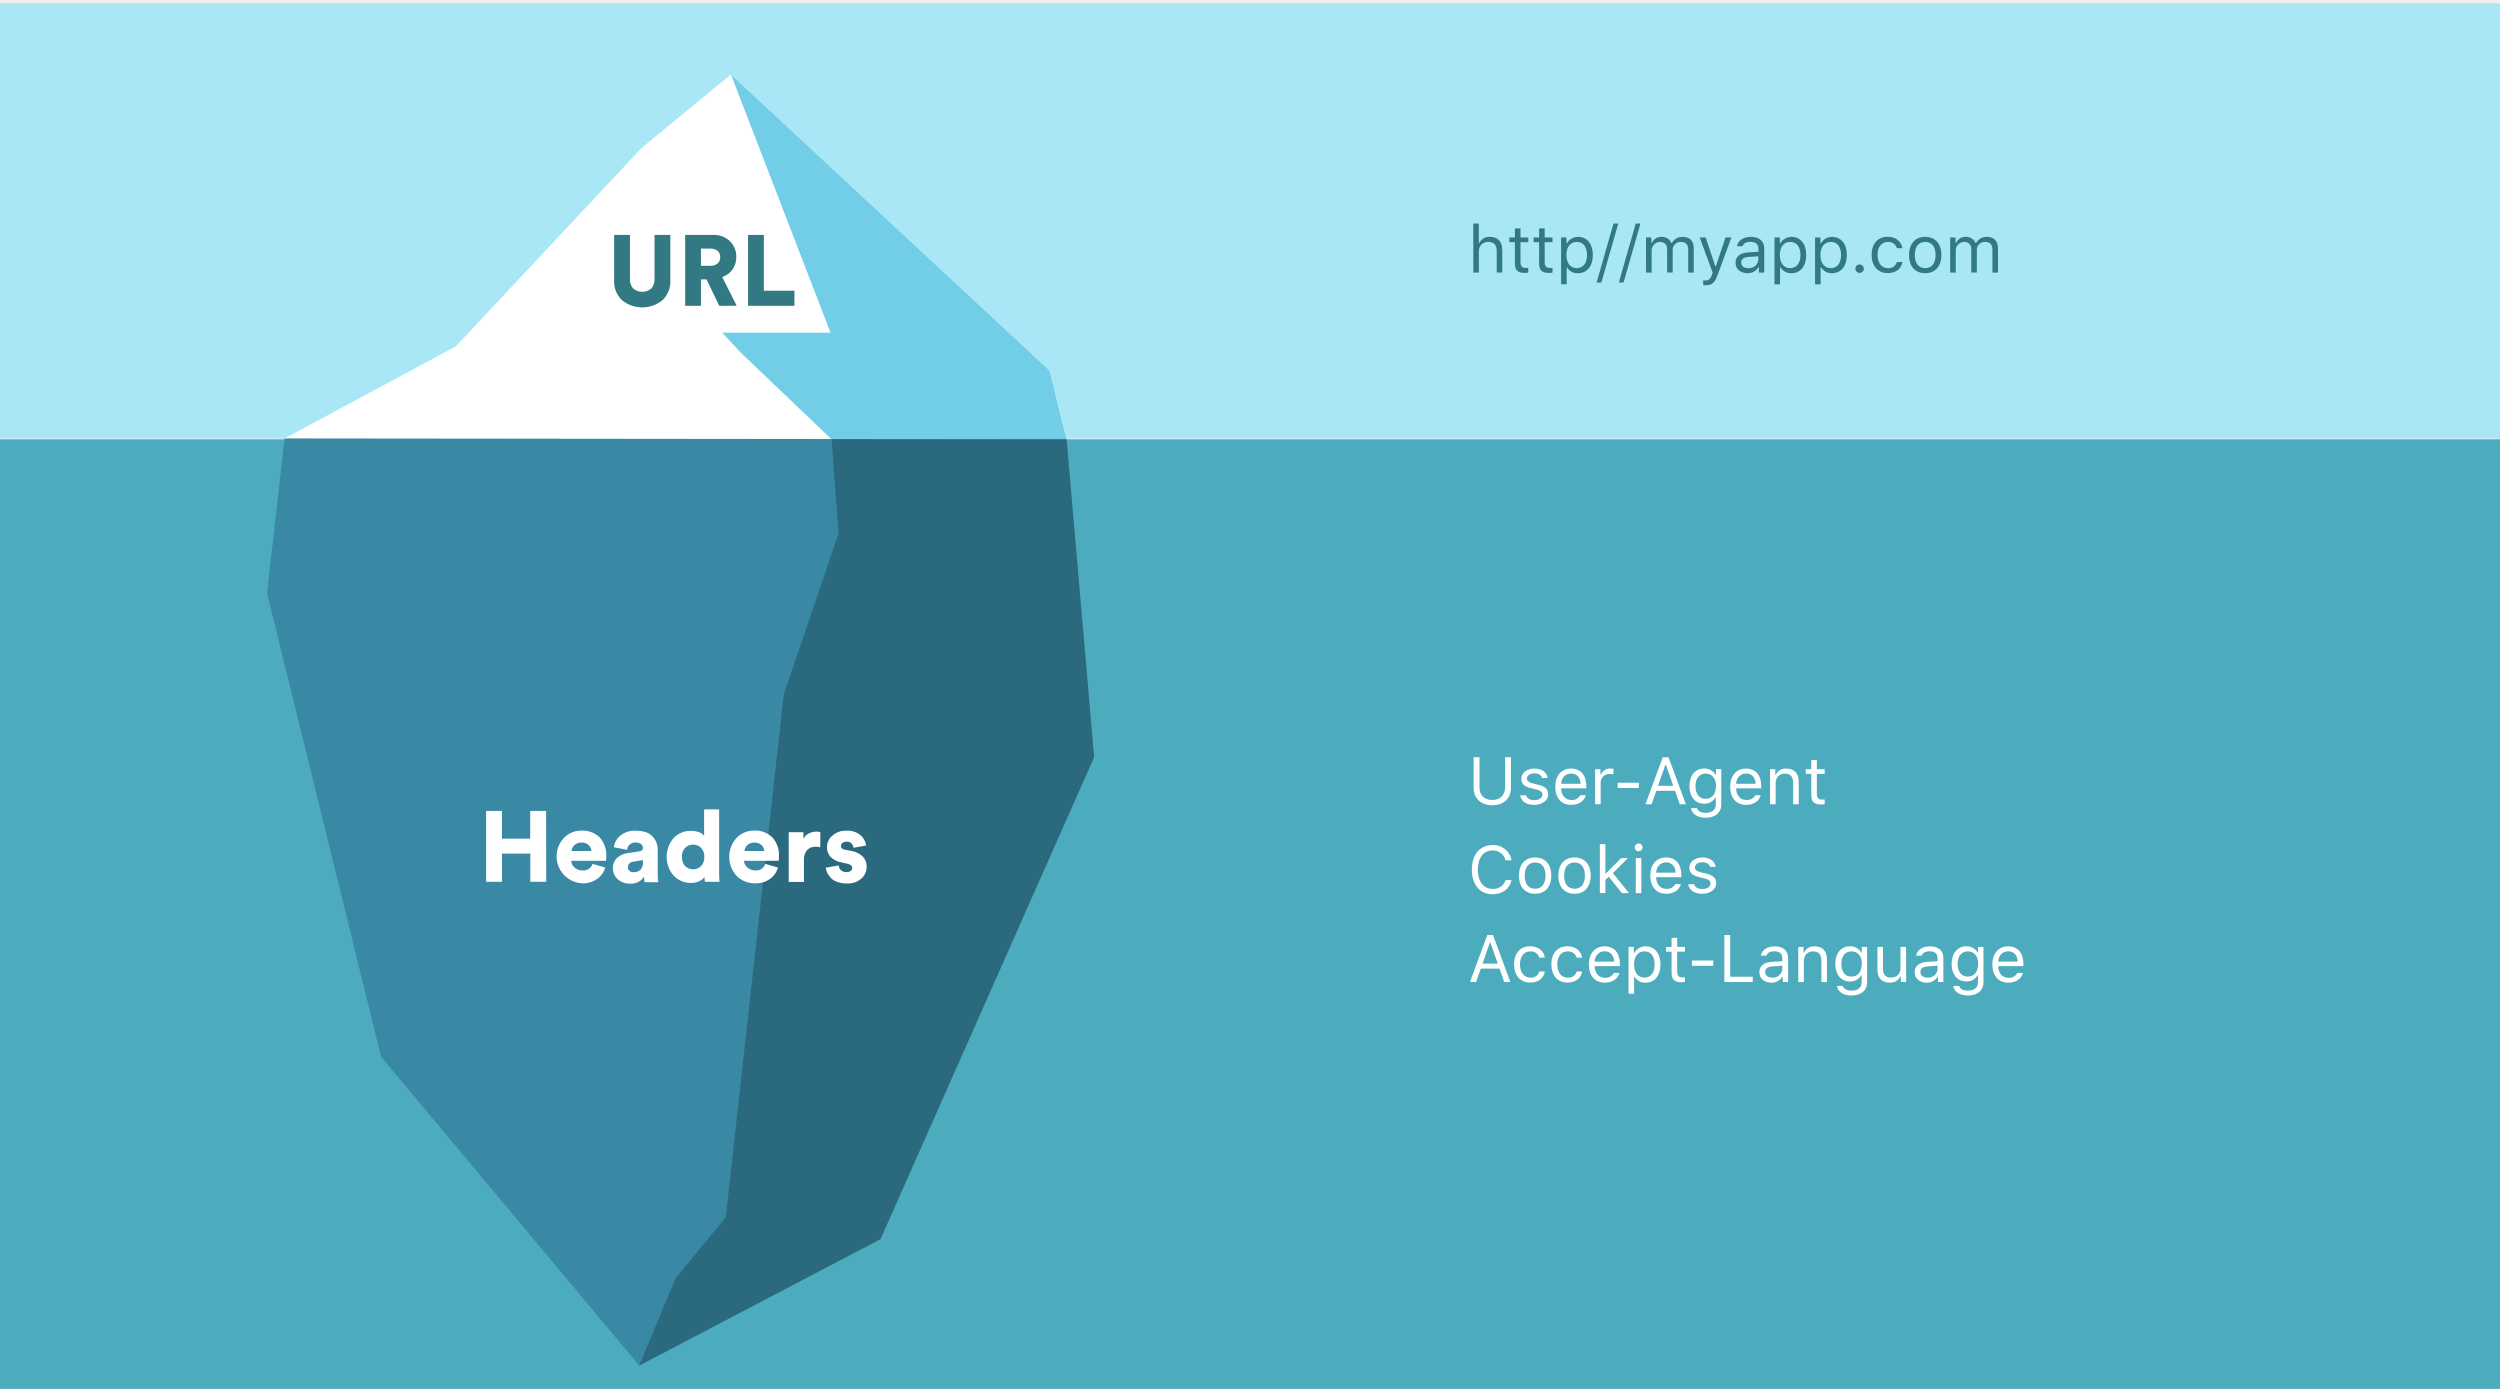
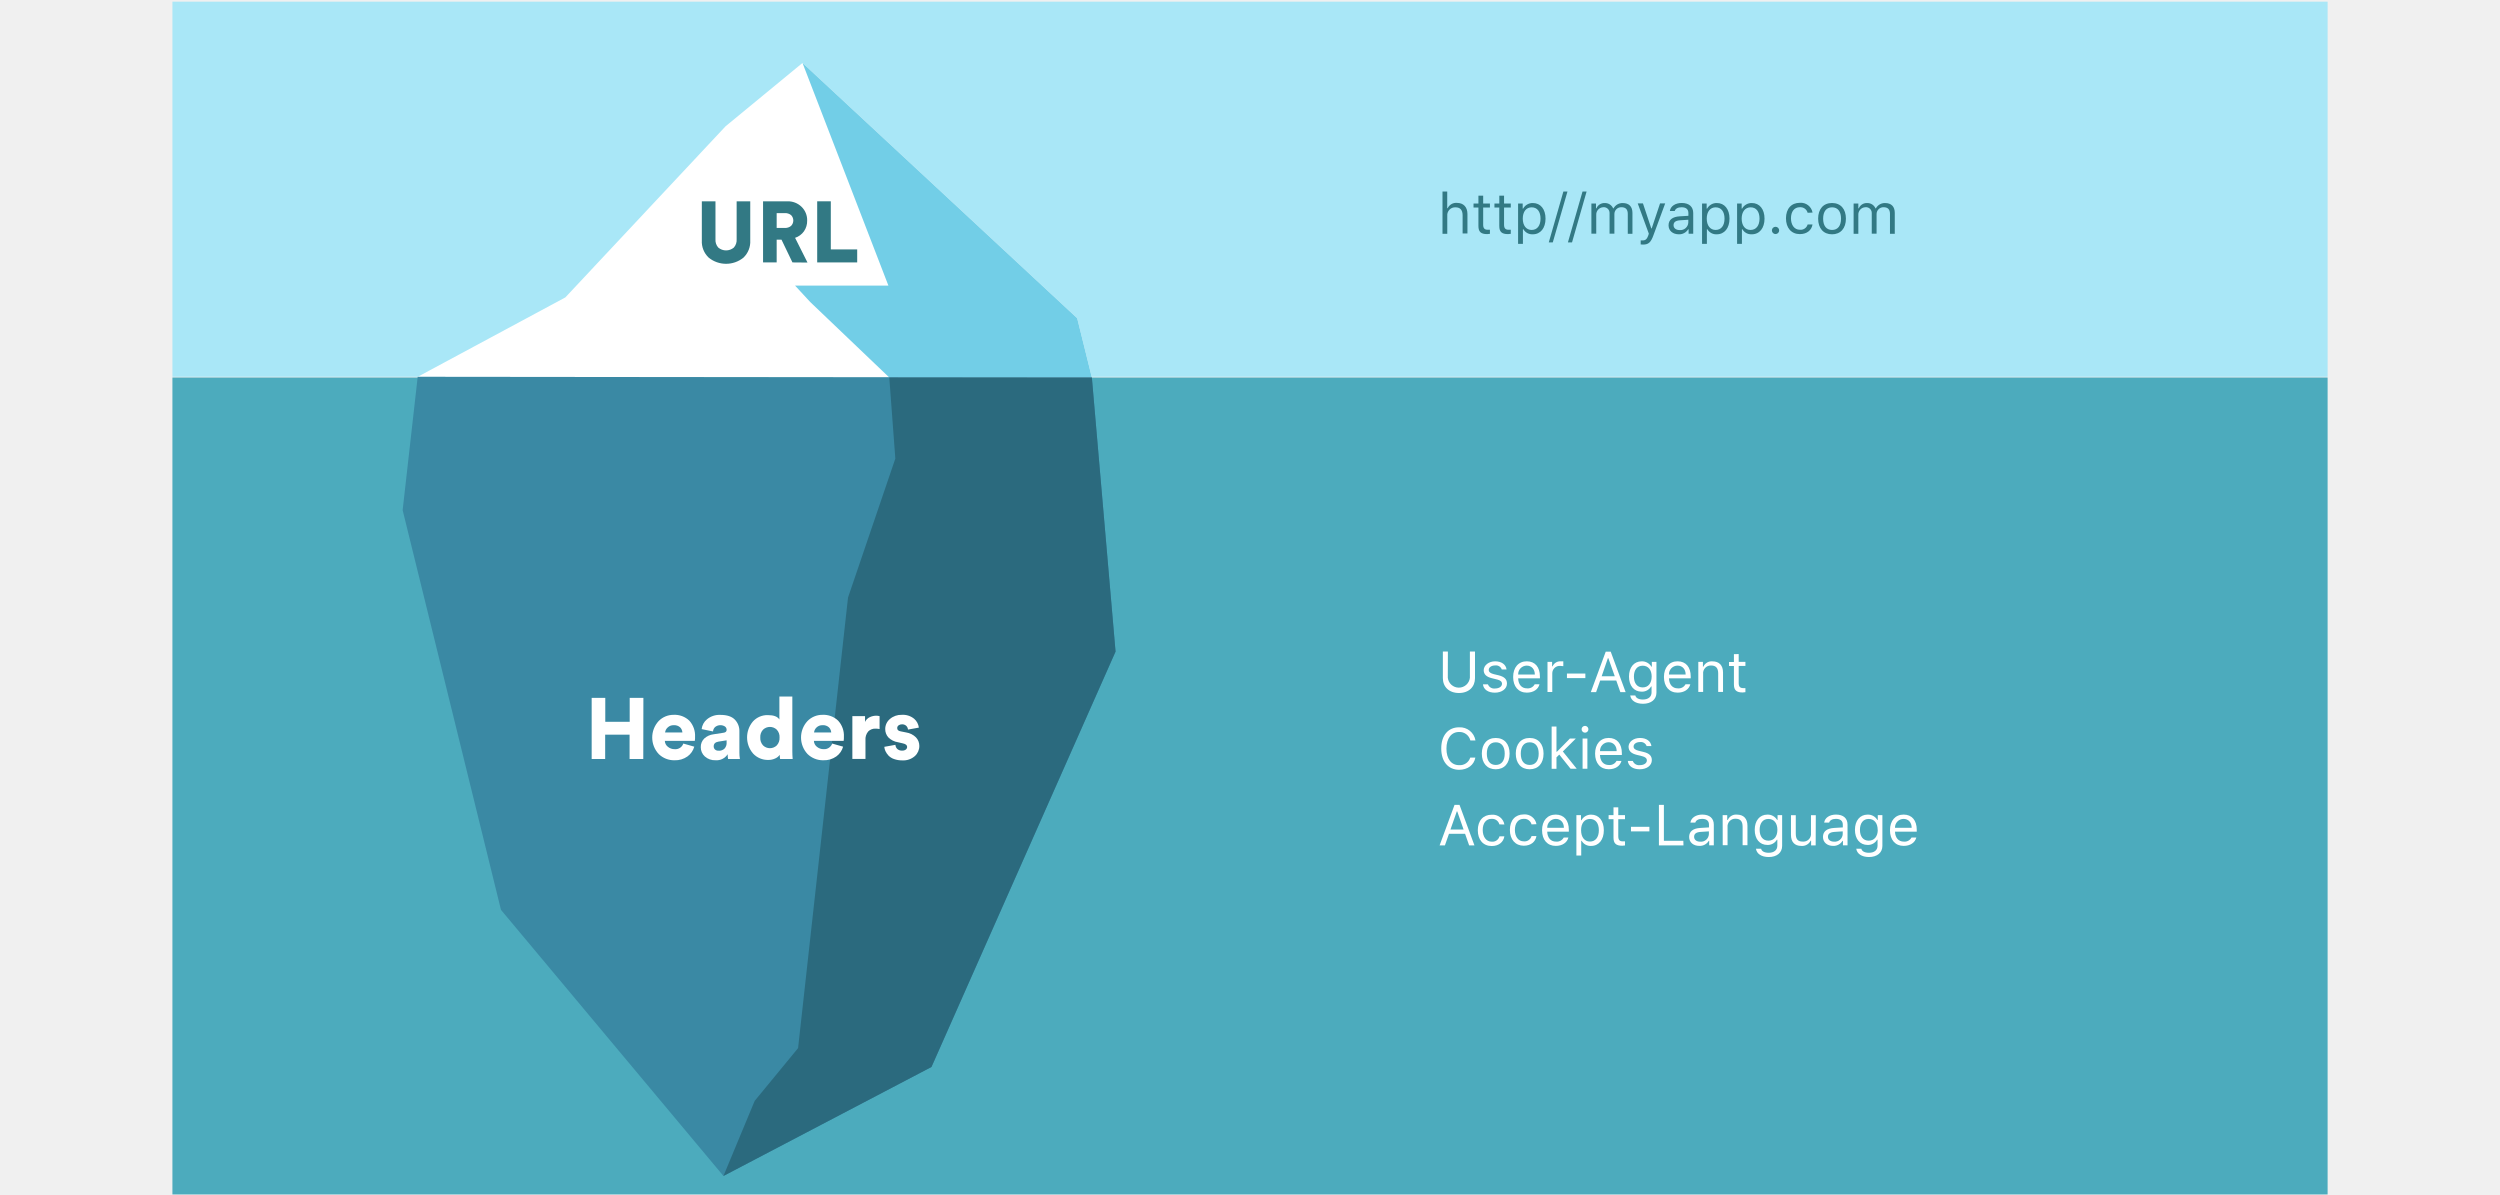
- <svg xmlns="http://www.w3.org/2000/svg" viewBox="0 0 900 500">
+ <svg xmlns="http://www.w3.org/2000/svg" viewBox="0 0 900 430">
  <defs>
    <style>.a{isolation:isolate;}.b{fill:#4cabbd;}.c{fill:#a9e7f7;}.d{fill:#fff;}.e{fill:#72cee7;}.f{fill:#3a89a4;}.g{fill:#2b6a7e;}.h{fill:#327984;}.i{mix-blend-mode:multiply;}</style>
  </defs>
  <g class="a">
-     <rect class="b" y="158.15" width="900" height="341.85" />
-     <rect class="c" y="1.2" width="900" height="156.65" />
-     <polygon class="d" points="383.96 158.15 377.83 133.39 263.13 26.79 231.02 53.23 164.08 124.71 102.43 157.85 383.96 158.15" />
-     <polygon class="e" points="263.13 26.79 377.83 133.39 383.96 158.15 299.36 158.15 266.35 126.64 260 119.76 298.99 119.76 263.13 26.79" />
-     <polygon class="f" points="102.43 157.85 383.96 158.15 393.86 272.6 316.98 446.07 230.12 491.59 137.2 380.46 96.14 213.54 102.43 157.85" />
-     <polygon class="g" points="383.96 158.15 393.86 272.6 316.98 446.07 230.12 491.59 243.16 460.23 261.28 438.2 282.14 250.03 301.89 192 299.36 158.15 383.96 158.15" />
-     <path class="h" d="M530.38,80.48h2v7h.19a3.92,3.92,0,0,1,3.89-2.22c2.67,0,4.36,1.71,4.36,4.68v8.18h-2V90.44c0-2.24-1-3.35-2.92-3.35a3.26,3.26,0,0,0-3.5,3.56v7.48h-2Z" />
-     <path class="h" d="M547.38,82.22v3.27h2.81v1.69h-2.81v7.15c0,1.49.56,2.12,1.87,2.12a7.6,7.6,0,0,0,.94,0v1.7a6.86,6.86,0,0,1-1.19.12c-2.6,0-3.64-1-3.64-3.37V87.18h-2V85.49h2V82.22Z" />
-     <path class="h" d="M556.09,82.22v3.27h2.82v1.69h-2.82v7.15c0,1.49.57,2.12,1.88,2.12a7.6,7.6,0,0,0,.94,0v1.7a6.86,6.86,0,0,1-1.19.12c-2.6,0-3.64-1-3.64-3.37V87.18h-2V85.49h2V82.22Z" />
-     <path class="h" d="M573.42,91.81c0,4-2.1,6.54-5.31,6.54a4.24,4.24,0,0,1-4-2.12H564v6.12h-2V85.49h1.93V87.6h.18a4.56,4.56,0,0,1,4.05-2.33C571.33,85.27,573.42,87.84,573.42,91.81Zm-2.09,0c0-3-1.38-4.72-3.69-4.72s-3.73,1.81-3.73,4.72,1.44,4.72,3.72,4.72S571.33,94.76,571.33,91.81Z" />
-     <path class="h" d="M574.77,101.72l6.1-21.24h1.71l-6.09,21.24Z" />
-     <path class="h" d="M582.77,101.72l6.09-21.24h1.71l-6.09,21.24Z" />
-     <path class="h" d="M592.56,85.49h1.93v2h.18a3.58,3.58,0,0,1,3.53-2.22,3.63,3.63,0,0,1,3.49,2.22h.19a4.23,4.23,0,0,1,3.87-2.22c2.58,0,4,1.48,4,4.13v8.73h-2V89.87c0-1.87-.88-2.78-2.66-2.78A2.84,2.84,0,0,0,602.16,90v8.12h-2V89.55a2.4,2.4,0,0,0-2.64-2.46,3.05,3.05,0,0,0-2.93,3.21v7.83h-2Z" />
-     <path class="h" d="M613.15,102.63V100.9a4.66,4.66,0,0,0,.85.06c1.16,0,1.79-.55,2.32-2.07l.23-.75-4.67-12.65h2.17l3.47,10.4h.19l3.46-10.4h2.14L618.38,98.9c-1.08,2.93-2.09,3.8-4.33,3.8A7.09,7.09,0,0,1,613.15,102.63Z" />
-     <path class="h" d="M624.79,94.59c0-2.26,1.66-3.56,4.6-3.74l3.65-.22V89.48c0-1.56-1-2.42-2.86-2.42-1.51,0-2.57.58-2.85,1.57h-2c.27-2,2.26-3.36,5-3.36,3.08,0,4.8,1.58,4.8,4.21v8.65h-1.92V96.26H633a4.39,4.39,0,0,1-3.9,2.09C626.61,98.35,624.79,96.9,624.79,94.59ZM633,93.42V92.26l-3.4.22c-1.92.13-2.76.8-2.76,2.06s1.08,2,2.55,2A3.33,3.33,0,0,0,633,93.42Z" />
-     <path class="h" d="M650.24,91.81c0,4-2.1,6.54-5.31,6.54A4.27,4.27,0,0,1,641,96.23h-.18v6.12h-2V85.49h1.92V87.6h.19a4.56,4.56,0,0,1,4-2.33C648.16,85.27,650.24,87.84,650.24,91.81Zm-2.08,0c0-3-1.39-4.72-3.7-4.72s-3.72,1.81-3.72,4.72,1.44,4.72,3.71,4.72S648.16,94.76,648.16,91.81Z" />
-     <path class="h" d="M664.87,91.81c0,4-2.1,6.54-5.31,6.54a4.24,4.24,0,0,1-3.95-2.12h-.19v6.12h-2V85.49h1.92V87.6h.19a4.55,4.55,0,0,1,4-2.33C662.78,85.27,664.87,87.84,664.87,91.81Zm-2.09,0c0-3-1.38-4.72-3.69-4.72s-3.73,1.81-3.73,4.72,1.44,4.72,3.72,4.72S662.78,94.76,662.78,91.81Z" />
-     <path class="h" d="M667.94,96.72a1.52,1.52,0,1,1,1.52,1.52A1.53,1.53,0,0,1,667.94,96.72Z" />
-     <path class="h" d="M682.87,89.36a3.13,3.13,0,0,0-3.26-2.27c-2.27,0-3.7,1.81-3.7,4.67s1.45,4.77,3.7,4.77a3,3,0,0,0,3.26-2.21h2c-.37,2.32-2.25,4-5.29,4-3.54,0-5.8-2.57-5.8-6.59s2.25-6.49,5.79-6.49c3.07,0,4.94,1.84,5.3,4.09Z" />
-     <path class="h" d="M687.25,91.81c0-4.07,2.23-6.54,5.82-6.54s5.83,2.47,5.83,6.54-2.23,6.54-5.83,6.54S687.25,95.87,687.25,91.81Zm9.56,0c0-3-1.35-4.72-3.74-4.72s-3.73,1.72-3.73,4.72,1.34,4.72,3.73,4.72S696.81,94.8,696.81,91.81Z" />
-     <path class="h" d="M702.06,85.49H704v2h.19a3.58,3.58,0,0,1,3.53-2.22,3.63,3.63,0,0,1,3.49,2.22h.19a4.23,4.23,0,0,1,3.87-2.22c2.57,0,4,1.48,4,4.13v8.73h-2V89.87c0-1.87-.88-2.78-2.66-2.78A2.84,2.84,0,0,0,711.66,90v8.12h-2V89.55A2.39,2.39,0,0,0,707,87.09a3.05,3.05,0,0,0-2.93,3.21v7.83h-2Z" />
-     <path class="d" d="M532.61,283.58c0,2.56,1.68,4.41,4.61,4.41s4.6-1.85,4.6-4.41v-11h2.11v11.1c0,3.61-2.52,6.21-6.71,6.21s-6.72-2.6-6.72-6.21v-11.1h2.11Z" />
-     <path class="d" d="M552.38,276.68c2.65,0,4.49,1.31,4.76,3.39h-2c-.27-1-1.26-1.68-2.78-1.68s-2.67.76-2.67,1.89c0,.86.7,1.4,2.19,1.77l1.94.46c2.38.58,3.53,1.61,3.53,3.43,0,2.26-2.19,3.82-5.06,3.82s-4.75-1.35-5-3.45h2.07c.34,1.07,1.35,1.75,3,1.75s2.92-.81,2.92-2c0-.87-.66-1.45-2-1.78l-2.17-.53c-2.36-.57-3.44-1.59-3.44-3.42C547.67,278.26,549.7,276.68,552.38,276.68Z" />
-     <path class="d" d="M570.91,286.26c-.59,2.16-2.56,3.5-5.32,3.5-3.51,0-5.7-2.53-5.7-6.53s2.23-6.55,5.7-6.55,5.48,2.42,5.48,6.35v.77H562v.1c.1,2.49,1.5,4.08,3.64,4.08a3.27,3.27,0,0,0,3.26-1.72ZM562,282.17h7c-.05-2.23-1.38-3.71-3.39-3.71S562.14,279.94,562,282.17Z" />
-     <path class="d" d="M574.24,276.9h1.92v1.88h.18a3.54,3.54,0,0,1,3.51-2.1,7.73,7.73,0,0,1,1,.06v2a9.26,9.26,0,0,0-1.29-.11,3.09,3.09,0,0,0-3.32,3.07v7.82h-2Z" />
-     <path class="d" d="M582.36,283.69v-1.91H590v1.91Z" />
-     <path class="d" d="M603,284.69h-6.73l-1.7,4.84h-2.21l6.23-16.91h2.09l6.23,16.91h-2.21Zm-6.11-1.79h5.49l-2.65-7.55h-.19Z" />
-     <path class="d" d="M608.78,290.93h2.14c.22,1,1.34,1.7,3.16,1.7,2.26,0,3.61-1.12,3.61-3v-2.48h-.19a4.4,4.4,0,0,1-4,2.18c-3.27,0-5.3-2.53-5.3-6.32s2-6.35,5.3-6.35a4.51,4.51,0,0,1,4.05,2.23h.19v-2h1.92v12.86c0,2.82-2.18,4.63-5.62,4.63C611,294.39,609.09,293,608.78,290.93Zm9-7.9c0-2.75-1.41-4.53-3.75-4.53s-3.65,1.78-3.65,4.53,1.31,4.54,3.65,4.54S617.73,285.78,617.73,283Z" />
-     <path class="d" d="M633.88,286.26c-.58,2.16-2.55,3.5-5.32,3.5-3.5,0-5.69-2.53-5.69-6.53s2.22-6.55,5.69-6.55,5.49,2.42,5.49,6.35v.77H625v.1c.11,2.49,1.5,4.08,3.65,4.08a3.27,3.27,0,0,0,3.26-1.72ZM625,282.17h7c0-2.23-1.39-3.71-3.39-3.71S625.12,279.94,625,282.17Z" />
-     <path class="d" d="M637.21,276.9h1.92v2h.19a3.8,3.8,0,0,1,3.8-2.21c2.83,0,4.42,1.67,4.42,4.67v8.18h-2v-7.68c0-2.28-1-3.35-3-3.35s-3.31,1.34-3.31,3.56v7.47h-2Z" />
-     <path class="d" d="M654.07,273.63v3.27h2.82v1.69h-2.82v7.15c0,1.49.57,2.12,1.88,2.12a7.6,7.6,0,0,0,.94-.05v1.7a6.86,6.86,0,0,1-1.19.12c-2.6,0-3.64-1-3.64-3.38v-7.66h-2V276.9h2v-3.27Z" />
-     <path class="d" d="M529.87,313.08c0-5.46,2.86-8.85,7.45-8.85a6.6,6.6,0,0,1,6.85,5.49H542a4.65,4.65,0,0,0-4.7-3.55c-3.24,0-5.28,2.67-5.28,6.91s2,6.91,5.29,6.91a4.53,4.53,0,0,0,4.69-3.17h2.15c-.57,3.11-3.24,5.11-6.84,5.11C532.74,321.93,529.87,318.53,529.87,313.08Z" />
-     <path class="d" d="M546.81,315.22c0-4.07,2.23-6.54,5.83-6.54s5.82,2.47,5.82,6.54-2.22,6.54-5.82,6.54S546.81,319.27,546.81,315.22Zm9.57,0c0-3-1.35-4.72-3.74-4.72s-3.74,1.72-3.74,4.72,1.35,4.72,3.74,4.72S556.38,318.21,556.38,315.22Z" />
-     <path class="d" d="M561,315.22c0-4.07,2.23-6.54,5.83-6.54s5.82,2.47,5.82,6.54-2.22,6.54-5.82,6.54S561,319.27,561,315.22Zm9.57,0c0-3-1.35-4.72-3.74-4.72s-3.74,1.72-3.74,4.72,1.35,4.72,3.74,4.72S570.56,318.21,570.56,315.22Z" />
-     <path class="d" d="M583.61,308.9h2.47l-5.43,5.42,5.8,7.21h-2.57l-4.73-5.91-1.21,1.12v4.79h-2V303.89h2v10.53h.19Z" />
-     <path class="d" d="M588.49,305.06a1.41,1.41,0,1,1,1.4,1.4A1.41,1.41,0,0,1,588.49,305.06Zm.39,3.84h2v12.63h-2Z" />
-     <path class="d" d="M605.13,318.26c-.59,2.16-2.56,3.5-5.32,3.5-3.51,0-5.7-2.53-5.7-6.53s2.23-6.55,5.7-6.55,5.48,2.42,5.48,6.35v.77h-9.08v.1c.1,2.49,1.5,4.08,3.64,4.08a3.27,3.27,0,0,0,3.26-1.72Zm-8.92-4.09h7c0-2.23-1.38-3.71-3.39-3.71S596.36,311.94,596.21,314.17Z" />
-     <path class="d" d="M612.87,308.68c2.65,0,4.49,1.31,4.76,3.39h-2c-.27-1-1.26-1.68-2.78-1.68s-2.67.76-2.67,1.89c0,.86.7,1.4,2.19,1.77l1.94.46c2.38.58,3.53,1.61,3.53,3.43,0,2.26-2.19,3.82-5.06,3.82s-4.75-1.35-5-3.45h2.08c.34,1.07,1.34,1.75,3,1.75s2.92-.81,2.92-2c0-.87-.66-1.45-2-1.78l-2.16-.53c-2.37-.57-3.45-1.59-3.45-3.42C608.16,310.26,610.19,308.68,612.87,308.68Z" />
-     <path class="d" d="M539.82,348.69h-6.73l-1.7,4.84h-2.21l6.23-16.91h2.09l6.23,16.91h-2.21Zm-6.11-1.79h5.49l-2.65-7.55h-.19Z" />
-     <path class="d" d="M554.15,344.77a3.12,3.12,0,0,0-3.26-2.27c-2.27,0-3.7,1.81-3.7,4.67s1.45,4.77,3.7,4.77a3,3,0,0,0,3.26-2.21h2c-.36,2.32-2.25,4-5.29,4-3.54,0-5.8-2.57-5.8-6.59s2.25-6.49,5.79-6.49c3.07,0,5,1.84,5.3,4.09Z" />
-     <path class="d" d="M567.58,344.77a3.12,3.12,0,0,0-3.26-2.27c-2.27,0-3.7,1.81-3.7,4.67s1.45,4.77,3.7,4.77a3,3,0,0,0,3.26-2.21h2c-.37,2.32-2.25,4-5.29,4-3.54,0-5.8-2.57-5.8-6.59s2.25-6.49,5.79-6.49c3.07,0,4.95,1.84,5.3,4.09Z" />
-     <path class="d" d="M583,350.26c-.59,2.16-2.56,3.5-5.32,3.5-3.51,0-5.7-2.53-5.7-6.53s2.23-6.55,5.7-6.55,5.48,2.42,5.48,6.35v.77h-9.08v.1c.11,2.49,1.5,4.08,3.64,4.08a3.27,3.27,0,0,0,3.26-1.72Zm-8.92-4.09h7c0-2.23-1.38-3.71-3.39-3.71S574.21,343.94,574.06,346.17Z" />
-     <path class="d" d="M597.77,347.22c0,3.95-2.1,6.54-5.31,6.54a4.24,4.24,0,0,1-4-2.12h-.19v6.11h-2V340.9h1.92V343h.19a4.55,4.55,0,0,1,4-2.33C595.68,340.68,597.77,343.25,597.77,347.22Zm-2.09,0c0-3-1.38-4.72-3.69-4.72s-3.73,1.81-3.73,4.72,1.44,4.72,3.72,4.72S595.68,350.17,595.68,347.22Z" />
-     <path class="d" d="M603.79,337.63v3.27h2.81v1.69h-2.81v7.15c0,1.49.56,2.12,1.88,2.12a7.34,7.34,0,0,0,.93-.05v1.7a6.75,6.75,0,0,1-1.18.12c-2.6,0-3.65-1-3.65-3.38v-7.66h-2V340.9h2v-3.27Z" />
-     <path class="d" d="M609.1,347.69v-1.91h7.69v1.91Z" />
-     <path class="d" d="M631,353.53H620.76V336.62h2.11v15H631Z" />
-     <path class="d" d="M633.38,350c0-2.27,1.66-3.57,4.6-3.74l3.65-.23v-1.14c0-1.56-1-2.42-2.86-2.42-1.51,0-2.57.58-2.85,1.57h-2c.27-2,2.26-3.36,5-3.36,3.08,0,4.8,1.58,4.8,4.21v8.64h-1.92v-1.86h-.18a4.39,4.39,0,0,1-3.9,2.09C635.2,353.76,633.38,352.3,633.38,350Zm8.25-1.18v-1.16l-3.4.23c-1.92.12-2.77.79-2.77,2.06s1.09,2,2.56,2A3.33,3.33,0,0,0,641.63,348.82Z" />
-     <path class="d" d="M647.37,340.9h1.92v2h.19a3.8,3.8,0,0,1,3.8-2.21c2.83,0,4.42,1.67,4.42,4.67v8.18h-2v-7.68c0-2.28-1-3.35-3-3.35s-3.31,1.34-3.31,3.56v7.47h-2Z" />
-     <path class="d" d="M661.28,354.93h2.13c.23,1,1.35,1.7,3.17,1.7,2.26,0,3.61-1.12,3.61-3v-2.48H670a4.4,4.4,0,0,1-4,2.18c-3.27,0-5.3-2.53-5.3-6.32s2-6.35,5.3-6.35a4.51,4.51,0,0,1,4.05,2.23h.19v-2h1.92v12.86c0,2.82-2.18,4.63-5.62,4.63C663.53,358.39,661.59,357,661.28,354.93Zm9-7.9c0-2.75-1.41-4.53-3.75-4.53s-3.65,1.78-3.65,4.53,1.31,4.54,3.65,4.54S670.23,349.78,670.23,347Z" />
-     <path class="d" d="M686.22,353.53H684.3v-2h-.19a3.94,3.94,0,0,1-3.91,2.21c-2.84,0-4.32-1.69-4.32-4.68V340.9h2v7.69c0,2.27.84,3.33,2.86,3.33,2.22,0,3.44-1.33,3.44-3.54V340.9h2Z" />
-     <path class="d" d="M689.27,350c0-2.27,1.66-3.57,4.6-3.74l3.65-.23v-1.14c0-1.56-1-2.42-2.86-2.42-1.52,0-2.57.58-2.85,1.57h-2c.27-2,2.26-3.36,5-3.36,3.08,0,4.8,1.58,4.8,4.21v8.64h-1.92v-1.86h-.19a4.36,4.36,0,0,1-3.89,2.09C691.08,353.76,689.27,352.3,689.27,350Zm8.25-1.18v-1.16l-3.4.23c-1.92.12-2.77.79-2.77,2.06s1.09,2,2.56,2A3.33,3.33,0,0,0,697.52,348.82Z" />
-     <path class="d" d="M703.16,354.93h2.14c.22,1,1.34,1.7,3.16,1.7,2.26,0,3.61-1.12,3.61-3v-2.48h-.19a4.38,4.38,0,0,1-4,2.18c-3.27,0-5.3-2.53-5.3-6.32s2.06-6.35,5.3-6.35a4.54,4.54,0,0,1,4.06,2.23h.18v-2h1.93v12.86c0,2.82-2.18,4.63-5.63,4.63C705.41,358.39,703.47,357,703.16,354.93Zm9-7.9c0-2.75-1.42-4.53-3.75-4.53s-3.66,1.78-3.66,4.53,1.31,4.54,3.66,4.54S712.12,349.78,712.12,347Z" />
-     <path class="d" d="M728.27,350.26c-.59,2.16-2.56,3.5-5.32,3.5-3.51,0-5.7-2.53-5.7-6.53s2.23-6.55,5.7-6.55,5.48,2.42,5.48,6.35v.77h-9.08v.1c.1,2.49,1.5,4.08,3.64,4.08a3.27,3.27,0,0,0,3.26-1.72Zm-8.92-4.09h7c0-2.23-1.38-3.71-3.39-3.71S719.5,343.94,719.35,346.17Z" />
+     <rect class="b" x="62.07" y="135.9" width="775.87" height="294.1" />
+     <rect class="c" x="62.07" y="0.6" width="775.87" height="135.04" />
+     <polygon class="d" points="393.07 135.9 387.78 114.55 288.9 22.66 261.22 45.45 203.52 107.07 150.37 135.65 393.07 135.9" />
+     <polygon class="e" points="288.9 22.66 387.78 114.55 393.07 135.9 320.14 135.9 291.68 108.73 286.21 102.81 319.82 102.81 288.9 22.66" />
+     <polygon class="f" points="150.37 135.65 393.07 135.9 401.6 234.57 335.33 384.11 260.44 423.35 180.35 327.55 144.95 183.65 150.37 135.65" />
+     <polygon class="g" points="393.07 135.9 401.6 234.57 335.33 384.11 260.44 423.35 271.69 396.31 287.31 377.32 305.29 215.11 322.32 165.09 320.14 135.9 393.07 135.9" />
+     <path class="h" d="M519.3,68.94H521v6h.17a3.37,3.37,0,0,1,3.35-1.9c2.3,0,3.76,1.47,3.76,4v7h-1.74V77.53c0-1.93-.87-2.89-2.52-2.89a2.81,2.81,0,0,0-3,3.07v6.45H519.3Z" />
+     <path class="h" d="M533.94,70.45v2.82h2.43v1.45h-2.43v6.16c0,1.29.49,1.83,1.62,1.83a7.57,7.57,0,0,0,.81,0v1.47a6,6,0,0,1-1,.1c-2.24,0-3.14-.83-3.14-2.91V74.72h-1.76V73.27h1.76V70.45Z" />
+     <path class="h" d="M541.46,70.45v2.82h2.42v1.45h-2.42v6.16c0,1.29.49,1.83,1.62,1.83a7.26,7.26,0,0,0,.8,0v1.47a5.78,5.78,0,0,1-1,.1c-2.24,0-3.14-.83-3.14-2.91V74.72H538V73.27h1.75V70.45Z" />
+     <path class="h" d="M556.39,78.71c0,3.41-1.81,5.64-4.57,5.64a3.67,3.67,0,0,1-3.41-1.83h-.16v5.27h-1.74V73.27h1.66v1.82h.16a3.92,3.92,0,0,1,3.49-2C554.59,73.08,556.39,75.29,556.39,78.71Zm-1.8,0c0-2.54-1.19-4.07-3.18-4.07s-3.21,1.57-3.21,4.07,1.24,4.07,3.2,4.07S554.59,81.26,554.59,78.71Z" />
+     <path class="h" d="M557.56,87.26l5.26-18.32h1.47L559,87.26Z" />
+     <path class="h" d="M564.45,87.26l5.26-18.32h1.47l-5.25,18.32Z" />
+     <path class="h" d="M572.9,73.27h1.66V75h.16a3.07,3.07,0,0,1,3-1.9,3.15,3.15,0,0,1,3,1.9h.16a3.65,3.65,0,0,1,3.33-1.9c2.23,0,3.47,1.27,3.47,3.55v7.53H586V77c0-1.61-.76-2.4-2.29-2.4a2.45,2.45,0,0,0-2.53,2.52v7h-1.74v-7.4a2.06,2.06,0,0,0-2.27-2.12,2.63,2.63,0,0,0-2.52,2.77v6.75H572.9Z" />
+     <path class="h" d="M590.65,88V86.55a4.19,4.19,0,0,0,.73,0c1,0,1.54-.47,2-1.79l.2-.64-4-10.9h1.88l3,9h.16l3-9h1.85l-4.26,11.55c-.92,2.53-1.79,3.28-3.72,3.28A5.12,5.12,0,0,1,590.65,88Z" />
+     <path class="h" d="M600.68,81.11c0-2,1.44-3.07,4-3.23l3.14-.19v-1c0-1.34-.84-2.08-2.46-2.08-1.31,0-2.21.5-2.46,1.35h-1.75c.23-1.74,2-2.89,4.27-2.89,2.65,0,4.14,1.36,4.14,3.62v7.46h-1.66V82.55h-.16a3.77,3.77,0,0,1-3.35,1.8C602.25,84.35,600.68,83.1,600.68,81.11Zm7.11-1v-1l-2.93.19c-1.65.11-2.38.68-2.38,1.78s.94,1.75,2.2,1.75A2.86,2.86,0,0,0,607.79,80.1Z" />
+     <path class="h" d="M622.62,78.71c0,3.41-1.81,5.64-4.57,5.64a3.67,3.67,0,0,1-3.41-1.83h-.16v5.27h-1.74V73.27h1.66v1.82h.16a3.92,3.92,0,0,1,3.49-2C620.83,73.08,622.62,75.29,622.62,78.71Zm-1.79,0c0-2.54-1.2-4.07-3.19-4.07s-3.21,1.57-3.21,4.07,1.24,4.07,3.2,4.07S620.83,81.26,620.83,78.71Z" />
+     <path class="h" d="M635.23,78.71c0,3.41-1.81,5.64-4.58,5.64a3.66,3.66,0,0,1-3.4-1.83h-.16v5.27h-1.74V73.27H627v1.82h.16a3.91,3.91,0,0,1,3.48-2C633.43,73.08,635.23,75.29,635.23,78.71Zm-1.8,0c0-2.54-1.19-4.07-3.18-4.07S627,76.21,627,78.71s1.24,4.07,3.2,4.07S633.43,81.26,633.43,78.71Z" />
+     <path class="h" d="M637.88,82.94a1.31,1.31,0,1,1,1.31,1.32A1.31,1.31,0,0,1,637.88,82.94Z" />
+     <path class="h" d="M650.75,76.6a2.7,2.7,0,0,0-2.81-2c-2,0-3.19,1.57-3.19,4s1.25,4.11,3.19,4.11a2.61,2.61,0,0,0,2.81-1.91h1.76c-.32,2-1.94,3.48-4.56,3.48-3.05,0-5-2.21-5-5.68s1.94-5.59,5-5.59a4.28,4.28,0,0,1,4.57,3.52Z" />
+     <path class="h" d="M654.53,78.71c0-3.5,1.92-5.63,5-5.63s5,2.13,5,5.63-1.92,5.64-5,5.64S654.53,82.21,654.53,78.71Zm8.24,0c0-2.58-1.16-4.07-3.22-4.07s-3.22,1.49-3.22,4.07,1.16,4.07,3.22,4.07S662.77,81.29,662.77,78.71Z" />
+     <path class="h" d="M667.3,73.27H669V75h.17a3.07,3.07,0,0,1,3-1.9,3.15,3.15,0,0,1,3,1.9h.16a3.63,3.63,0,0,1,3.33-1.9c2.22,0,3.46,1.27,3.46,3.55v7.53h-1.73V77c0-1.61-.76-2.4-2.3-2.4a2.45,2.45,0,0,0-2.52,2.52v7h-1.74v-7.4a2.06,2.06,0,0,0-2.27-2.12A2.63,2.63,0,0,0,669,77.41v6.75H667.3Z" />
+     <path class="d" d="M521.21,244a4,4,0,0,0,7.95,0v-9.44H531v9.56c0,3.12-2.17,5.36-5.78,5.36s-5.79-2.24-5.79-5.36v-9.56h1.81Z" />
+     <path class="d" d="M538.26,238.08c2.28,0,3.87,1.13,4.1,2.92h-1.72a2.21,2.21,0,0,0-2.39-1.44c-1.29,0-2.3.65-2.3,1.62,0,.75.6,1.22,1.88,1.53l1.68.4c2,.5,3,1.39,3,2.95,0,1.95-1.89,3.3-4.36,3.3s-4.09-1.17-4.29-3h1.79a2.4,2.4,0,0,0,2.56,1.5c1.46,0,2.51-.7,2.51-1.7,0-.74-.56-1.25-1.72-1.53l-1.87-.46c-2-.49-3-1.37-3-2.95C534.2,239.45,536,238.08,538.26,238.08Z" />
+     <path class="d" d="M554.23,246.35c-.51,1.85-2.2,3-4.59,3-3,0-4.91-2.19-4.91-5.63s1.92-5.65,4.91-5.65,4.73,2.09,4.73,5.48v.66h-7.83v.09c.09,2.15,1.29,3.51,3.14,3.51a2.81,2.81,0,0,0,2.81-1.47Zm-7.69-3.53h6c0-1.93-1.19-3.2-2.92-3.2A3.1,3.1,0,0,0,546.54,242.82Z" />
+     <path class="d" d="M557.1,238.27h1.66v1.62h.16a3,3,0,0,1,3-1.81,7.71,7.71,0,0,1,.87,0v1.74a7.05,7.05,0,0,0-1.11-.1,2.67,2.67,0,0,0-2.86,2.65v6.74H557.1Z" />
+     <path class="d" d="M564.1,244.12v-1.64h6.63v1.64Z" />
+     <path class="d" d="M581.86,245h-5.8l-1.46,4.17h-1.91l5.37-14.57h1.8l5.37,14.57h-1.91Zm-5.26-1.54h4.72L579,236.94h-.16Z" />
+     <path class="d" d="M586.88,250.37h1.84c.19.88,1.16,1.46,2.73,1.46,1.95,0,3.11-1,3.11-2.56v-2.15h-.16A3.77,3.77,0,0,1,591,249c-2.81,0-4.56-2.18-4.56-5.44s1.76-5.48,4.56-5.48a3.91,3.91,0,0,1,3.5,1.92h.16v-1.73h1.66v11.09c0,2.43-1.88,4-4.85,4C588.82,253.35,587.14,252.16,586.88,250.37Zm7.72-6.81c0-2.38-1.22-3.91-3.23-3.91s-3.16,1.53-3.16,3.91,1.14,3.91,3.16,3.91S594.6,245.93,594.6,243.56Z" />
+     <path class="d" d="M608.52,246.35c-.51,1.85-2.2,3-4.59,3-3,0-4.91-2.19-4.91-5.63s1.92-5.65,4.91-5.65,4.73,2.09,4.73,5.48v.66h-7.83v.09c.09,2.15,1.3,3.51,3.14,3.51a2.81,2.81,0,0,0,2.81-1.47Zm-7.69-3.53h6c0-1.93-1.19-3.2-2.92-3.2A3.1,3.1,0,0,0,600.83,242.82Z" />
+     <path class="d" d="M611.39,238.27h1.66V240h.16a3.26,3.26,0,0,1,3.27-1.91c2.44,0,3.81,1.45,3.81,4v7h-1.74v-6.62c0-2-.83-2.89-2.56-2.89a2.76,2.76,0,0,0-2.86,3.07v6.44h-1.74Z" />
+     <path class="d" d="M625.93,235.46v2.81h2.42v1.46h-2.42v6.16c0,1.28.48,1.83,1.61,1.83a7.32,7.32,0,0,0,.81,0v1.46a5.89,5.89,0,0,1-1,.11c-2.24,0-3.14-.83-3.14-2.91v-6.61h-1.76v-1.46h1.76v-2.81Z" />
+     <path class="d" d="M518.85,269.47c0-4.71,2.47-7.64,6.43-7.64a5.67,5.67,0,0,1,5.89,4.74h-1.84a4,4,0,0,0-4.05-3.06c-2.8,0-4.56,2.3-4.56,6s1.76,5.95,4.57,5.95a3.9,3.9,0,0,0,4-2.73h1.84c-.48,2.68-2.78,4.4-5.88,4.4C521.33,277.09,518.85,274.16,518.85,269.47Z" />
+     <path class="d" d="M533.46,271.31c0-3.51,1.92-5.64,5-5.64s5,2.13,5,5.64-1.92,5.63-5,5.63S533.46,274.8,533.46,271.31Zm8.24,0c0-2.59-1.16-4.08-3.22-4.08s-3.22,1.49-3.22,4.08,1.16,4.07,3.22,4.07S541.7,273.88,541.7,271.31Z" />
+     <path class="d" d="M545.68,271.31c0-3.51,1.92-5.64,5-5.64s5,2.13,5,5.64-1.92,5.63-5,5.63S545.68,274.8,545.68,271.31Zm8.25,0c0-2.59-1.17-4.08-3.23-4.08s-3.22,1.49-3.22,4.08,1.16,4.07,3.22,4.07S553.93,273.88,553.93,271.31Z" />
+     <path class="d" d="M565.18,265.86h2.13l-4.69,4.67,5,6.22h-2.21l-4.08-5.1-1,1v4.13h-1.74V261.54h1.74v9.08h.16Z" />
+     <path class="d" d="M569.38,262.55a1.22,1.22,0,1,1,1.22,1.21A1.22,1.22,0,0,1,569.38,262.55Zm.35,3.31h1.73v10.89h-1.73Z" />
+     <path class="d" d="M583.73,273.93c-.51,1.86-2.2,3-4.59,3-3,0-4.91-2.18-4.91-5.62s1.92-5.65,4.91-5.65,4.73,2.09,4.73,5.47v.67H576v.08c.09,2.15,1.29,3.52,3.14,3.52a2.82,2.82,0,0,0,2.81-1.48ZM576,270.41h6c0-1.93-1.19-3.21-2.92-3.21A3.11,3.11,0,0,0,576,270.41Z" />
+     <path class="d" d="M590.41,265.67c2.28,0,3.87,1.13,4.1,2.92h-1.72a2.22,2.22,0,0,0-2.39-1.45c-1.3,0-2.31.66-2.31,1.63,0,.75.61,1.21,1.89,1.53l1.68.4c2.05.49,3,1.38,3,2.95,0,2-1.89,3.29-4.36,3.29s-4.09-1.16-4.29-3h1.79a2.4,2.4,0,0,0,2.56,1.51c1.46,0,2.51-.7,2.51-1.7,0-.75-.56-1.25-1.73-1.53l-1.86-.46c-2-.49-3-1.37-3-3C586.35,267,588.09,265.67,590.41,265.67Z" />
+     <path class="d" d="M527.43,300.17h-5.8l-1.46,4.17h-1.91l5.37-14.58h1.8l5.37,14.58h-1.91Zm-5.26-1.55h4.72l-2.28-6.51h-.16Z" />
+     <path class="d" d="M539.78,296.78a2.7,2.7,0,0,0-2.81-2c-2,0-3.19,1.57-3.19,4S535,303,537,303a2.61,2.61,0,0,0,2.81-1.91h1.76c-.31,2-1.94,3.48-4.56,3.48-3.05,0-5-2.21-5-5.68s1.94-5.59,5-5.59a4.27,4.27,0,0,1,4.57,3.52Z" />
+     <path class="d" d="M551.36,296.78a2.7,2.7,0,0,0-2.81-2c-2,0-3.19,1.57-3.19,4s1.25,4.11,3.19,4.11a2.61,2.61,0,0,0,2.81-1.91h1.76c-.32,2-1.94,3.48-4.56,3.48-3,0-5-2.21-5-5.68s1.94-5.59,5-5.59a4.28,4.28,0,0,1,4.57,3.52Z" />
+     <path class="d" d="M564.63,301.52c-.5,1.86-2.2,3-4.58,3-3,0-4.91-2.18-4.91-5.63s1.92-5.64,4.91-5.64,4.73,2.09,4.73,5.47v.67H557v.08c.09,2.15,1.29,3.51,3.14,3.51a2.83,2.83,0,0,0,2.81-1.47ZM557,298h6c0-1.93-1.19-3.2-2.92-3.2A3.1,3.1,0,0,0,557,298Z" />
+     <path class="d" d="M577.38,298.89c0,3.41-1.8,5.64-4.57,5.64a3.67,3.67,0,0,1-3.41-1.83h-.16V308H567.5V293.45h1.66v1.82h.16a3.92,3.92,0,0,1,3.49-2C575.59,293.26,577.38,295.47,577.38,298.89Zm-1.79,0c0-2.54-1.2-4.07-3.19-4.07s-3.21,1.57-3.21,4.07,1.24,4.07,3.2,4.07S575.59,301.44,575.59,298.89Z" />
+     <path class="d" d="M582.58,290.63v2.82H585v1.45h-2.42v6.16c0,1.29.48,1.83,1.61,1.83a7.32,7.32,0,0,0,.81,0v1.47a5.78,5.78,0,0,1-1,.1c-2.24,0-3.14-.83-3.14-2.91V294.9h-1.76v-1.45h1.76v-2.82Z" />
+     <path class="d" d="M587.15,299.3v-1.65h6.63v1.65Z" />
+     <path class="d" d="M606.05,304.34h-8.84V289.76H599V302.7h7Z" />
+     <path class="d" d="M608.09,301.29c0-2,1.43-3.07,4-3.23l3.14-.19v-1c0-1.34-.84-2.08-2.47-2.08-1.3,0-2.21.5-2.45,1.35h-1.76c.23-1.74,2-2.89,4.27-2.89,2.66,0,4.15,1.36,4.15,3.62v7.46h-1.66v-1.61h-.16a3.77,3.77,0,0,1-3.36,1.8C609.65,304.53,608.09,303.28,608.09,301.29Zm7.11-1v-1l-2.93.19c-1.66.11-2.39.68-2.39,1.78s.94,1.75,2.21,1.75A2.86,2.86,0,0,0,615.2,300.28Z" />
+     <path class="d" d="M620.15,293.45h1.65v1.72H622a3.25,3.25,0,0,1,3.27-1.91c2.44,0,3.81,1.44,3.81,4v7h-1.74v-6.63c0-2-.83-2.89-2.57-2.89a2.76,2.76,0,0,0-2.85,3.07v6.45h-1.74Z" />
+     <path class="d" d="M632.14,305.54H634c.19.89,1.16,1.46,2.73,1.46,1.95,0,3.11-1,3.11-2.56V302.3h-.16a3.79,3.79,0,0,1-3.42,1.88c-2.82,0-4.56-2.19-4.56-5.45s1.76-5.47,4.56-5.47a3.9,3.9,0,0,1,3.5,1.91h.16v-1.72h1.65v11.08c0,2.43-1.87,4-4.84,4C634.08,308.52,632.4,307.34,632.14,305.54Zm7.72-6.81c0-2.37-1.22-3.91-3.23-3.91s-3.16,1.54-3.16,3.91,1.14,3.91,3.16,3.91S639.86,301.1,639.86,298.73Z" />
+     <path class="d" d="M653.64,304.34H652v-1.71h-.16a3.41,3.41,0,0,1-3.37,1.9c-2.45,0-3.72-1.46-3.72-4v-7.05h1.73v6.62c0,2,.73,2.87,2.47,2.87a2.74,2.74,0,0,0,3-3.05v-6.44h1.74Z" />
+     <path class="d" d="M656.27,301.29c0-2,1.43-3.07,4-3.23l3.14-.19v-1c0-1.34-.84-2.08-2.47-2.08-1.3,0-2.21.5-2.45,1.35H656.7c.23-1.74,1.95-2.89,4.27-2.89,2.66,0,4.14,1.36,4.14,3.62v7.46h-1.65v-1.61h-.16a3.77,3.77,0,0,1-3.36,1.8C657.83,304.53,656.27,303.28,656.27,301.29Zm7.11-1v-1l-2.93.19c-1.66.11-2.39.68-2.39,1.78S659,303,660.27,303A2.87,2.87,0,0,0,663.38,300.28Z" />
+     <path class="d" d="M668.25,305.54h1.83c.2.89,1.17,1.46,2.73,1.46,2,0,3.11-1,3.11-2.56V302.3h-.16a3.78,3.78,0,0,1-3.41,1.88c-2.82,0-4.57-2.19-4.57-5.45s1.77-5.47,4.57-5.47a3.89,3.89,0,0,1,3.49,1.91H676v-1.72h1.66v11.08c0,2.43-1.88,4-4.85,4C670.19,308.52,668.51,307.34,668.25,305.54Zm7.71-6.81c0-2.37-1.22-3.91-3.23-3.91s-3.15,1.54-3.15,3.91,1.13,3.91,3.15,3.91S676,301.1,676,298.73Z" />
+     <path class="d" d="M689.88,301.52c-.5,1.86-2.2,3-4.58,3-3,0-4.91-2.18-4.91-5.63s1.92-5.64,4.91-5.64,4.73,2.09,4.73,5.47v.67H682.2v.08c.09,2.15,1.29,3.51,3.14,3.51a2.83,2.83,0,0,0,2.81-1.47ZM682.2,298h6c0-1.93-1.19-3.2-2.92-3.2A3.1,3.1,0,0,0,682.2,298Z" />
    <g class="i">
-       <path class="h" d="M238.46,108.09a11.49,11.49,0,0,1-14.51,0,9.18,9.18,0,0,1-2.86-7.21V84.57h5.69v15.84a4.75,4.75,0,0,0,1.17,3.46,5.08,5.08,0,0,0,6.51,0,4.75,4.75,0,0,0,1.17-3.46V84.57h5.69v16.31A9.18,9.18,0,0,1,238.46,108.09Z" />
-       <path class="h" d="M258.93,110.09l-4.58-9.5h-2v9.5h-5.69V84.57h10.12a8.15,8.15,0,0,1,6,2.27,7.74,7.74,0,0,1,2.29,5.72A7.56,7.56,0,0,1,263.71,97a7.31,7.31,0,0,1-3.7,2.72l5.18,10.33Zm-6.59-14.4h3.35a3.84,3.84,0,0,0,2.66-.84,2.92,2.92,0,0,0,.94-2.25,2.89,2.89,0,0,0-.94-2.27,3.89,3.89,0,0,0-2.66-.83h-3.35Z" />
-       <path class="h" d="M286,110.09h-16.7V84.57h5.68v20.09h11Z" />
+       <path class="h" d="M267.64,92.75a9.92,9.92,0,0,1-12.51,0,7.92,7.92,0,0,1-2.47-6.22V72.47h4.91V86.12a4.07,4.07,0,0,0,1,3,4.35,4.35,0,0,0,5.62,0,4.07,4.07,0,0,0,1-3V72.47h4.9V86.53A7.94,7.94,0,0,1,267.64,92.75Z" />
+       <path class="h" d="M285.28,94.47l-3.94-8.19H279.6v8.19h-4.9v-22h8.72a7,7,0,0,1,5.16,2,6.66,6.66,0,0,1,2,4.94,6.55,6.55,0,0,1-1.15,3.86,6.36,6.36,0,0,1-3.2,2.35l4.47,8.9ZM279.6,82.06h2.89a3.28,3.28,0,0,0,2.29-.73,2.75,2.75,0,0,0,0-3.9,3.37,3.37,0,0,0-2.29-.71H279.6Z" />
+       <path class="h" d="M308.59,94.47h-14.4v-22h4.9V89.79h9.5Z" />
    </g>
-     <path class="d" d="M196.64,317.46h-5.73V307.3H180.73v10.16H175V291.93h5.69v10h10.18v-10h5.73Z" />
-     <path class="d" d="M213.31,311l4.57,1.3a7.45,7.45,0,0,1-2.85,4.08,8.81,8.81,0,0,1-5.4,1.61A9.7,9.7,0,0,1,203,301.65a8.64,8.64,0,0,1,6.29-2.63,8.82,8.82,0,0,1,6.57,2.43,9.23,9.23,0,0,1,2.39,6.75,7.65,7.65,0,0,1-.11,1.7H205.64a3.28,3.28,0,0,0,1.26,2.46,4.22,4.22,0,0,0,2.8,1A3.44,3.44,0,0,0,213.31,311Zm-7.57-4.64h7.17a3.23,3.23,0,0,0-1-2.13,3.53,3.53,0,0,0-2.64-.9,3.41,3.41,0,0,0-2.52.94A3.36,3.36,0,0,0,205.74,306.37Z" />
-     <path class="d" d="M220.65,312.52a4.78,4.78,0,0,1,1.47-3.65,7,7,0,0,1,3.82-1.75l4.21-.65c.87-.11,1.3-.52,1.3-1.22a1.69,1.69,0,0,0-.7-1.38,3,3,0,0,0-1.93-.56,3.05,3.05,0,0,0-2.18.77,2.75,2.75,0,0,0-.88,1.86L221,305a6.18,6.18,0,0,1,2.21-4.08,8.06,8.06,0,0,1,5.64-1.86q4.06,0,6,2a6.77,6.77,0,0,1,1.93,5v8.74a15.06,15.06,0,0,0,.21,2.78h-4.93a8.81,8.81,0,0,1-.18-2,5.46,5.46,0,0,1-5,2.52,6.3,6.3,0,0,1-4.52-1.6A5.15,5.15,0,0,1,220.65,312.52Zm7.52,1.48a3.4,3.4,0,0,0,2.34-.83,3.46,3.46,0,0,0,.94-2.73v-.8l-3.39.54q-2,.33-2,2a1.79,1.79,0,0,0,.52,1.3A2.13,2.13,0,0,0,228.17,314Z" />
-     <path class="d" d="M258.88,291.39v22.86c0,1.08.05,2.15.14,3.21h-5.25a10.2,10.2,0,0,1-.15-1.73,4.7,4.7,0,0,1-1.92,1.53,6.8,6.8,0,0,1-2.86.59,8.39,8.39,0,0,1-6.34-2.64,10.32,10.32,0,0,1-.07-13.43,8.1,8.1,0,0,1,6.23-2.65q3.66,0,4.82,1.84v-9.58Zm-12.22,13.82a4.41,4.41,0,0,0-1.17,3.28,4.46,4.46,0,0,0,1.17,3.3,4.08,4.08,0,0,0,5.72,0,4.46,4.46,0,0,0,1.17-3.3,4.41,4.41,0,0,0-1.17-3.28,4.13,4.13,0,0,0-5.72,0Z" />
-     <path class="d" d="M275.51,311l4.57,1.3a7.38,7.38,0,0,1-2.84,4.08,8.81,8.81,0,0,1-5.4,1.61,9.24,9.24,0,0,1-6.61-2.6,10.17,10.17,0,0,1-.07-13.75,8.63,8.63,0,0,1,6.28-2.63,8.82,8.82,0,0,1,6.58,2.43,9.23,9.23,0,0,1,2.39,6.75,7.65,7.65,0,0,1-.11,1.7H267.85a3.27,3.27,0,0,0,1.25,2.46,4.27,4.27,0,0,0,2.81,1A3.42,3.42,0,0,0,275.51,311ZM268,306.37h7.17a3.23,3.23,0,0,0-1-2.13,3.55,3.55,0,0,0-2.64-.9,3.41,3.41,0,0,0-2.52.94A3.31,3.31,0,0,0,268,306.37Z" />
-     <path class="d" d="M295.31,299.56V305a7.48,7.48,0,0,0-1.73-.18,4,4,0,0,0-3,1.19,5.05,5.05,0,0,0-1.17,3.67v7.82h-5.47v-17.9h5.29V302a3.92,3.92,0,0,1,2-2,6.3,6.3,0,0,1,2.66-.62A5.15,5.15,0,0,1,295.31,299.56Z" />
-     <path class="d" d="M297.29,312.38l4.65-.83a2.56,2.56,0,0,0,.77,1.71,2.75,2.75,0,0,0,2,.7,2.35,2.35,0,0,0,1.55-.45,1.37,1.37,0,0,0,.54-1.09c0-.72-.59-1.22-1.76-1.48l-2.05-.47a7.23,7.23,0,0,1-4-2,5.09,5.09,0,0,1-1.29-3.48,5.4,5.4,0,0,1,2-4.21,7.18,7.18,0,0,1,4.91-1.73,7.28,7.28,0,0,1,5.24,1.68,5.71,5.71,0,0,1,1.93,3.65l-4.54.83a2.32,2.32,0,0,0-2.55-2.2,2.2,2.2,0,0,0-1.37.44,1.31,1.31,0,0,0-.58,1.11c0,.72.47,1.17,1.41,1.33l2.37.47a7.49,7.49,0,0,1,4.11,2.05A5.1,5.1,0,0,1,312,312a5.66,5.66,0,0,1-1.87,4.26,7.32,7.32,0,0,1-5.26,1.79,10,10,0,0,1-3.51-.58,5.64,5.64,0,0,1-2.34-1.5,7.29,7.29,0,0,1-1.22-1.81A5.22,5.22,0,0,1,297.29,312.38Z" />
+     <path class="d" d="M231.58,273.23h-4.93v-8.75h-8.79v8.75H213v-22h4.9v8.63h8.79v-8.63h4.93Z" />
+     <path class="d" d="M246,267.68l3.94,1.12a6.42,6.42,0,0,1-2.45,3.52,7.6,7.6,0,0,1-4.66,1.38,7.94,7.94,0,0,1-5.69-2.24,8.75,8.75,0,0,1-.06-11.85,7.42,7.42,0,0,1,5.41-2.27,7.6,7.6,0,0,1,5.67,2.1,8,8,0,0,1,2.06,5.82,6.77,6.77,0,0,1-.09,1.46H239.34a2.81,2.81,0,0,0,1.09,2.12,3.66,3.66,0,0,0,2.42.86A3,3,0,0,0,246,267.68Zm-6.52-4h6.18a2.81,2.81,0,0,0-.82-1.84,3.1,3.1,0,0,0-2.28-.77,2.94,2.94,0,0,0-2.18.81A2.88,2.88,0,0,0,239.43,263.68Z" />
+     <path class="d" d="M252.28,269a4.16,4.16,0,0,1,1.27-3.15,6,6,0,0,1,3.29-1.5l3.63-.56c.75-.1,1.12-.46,1.12-1.06a1.47,1.47,0,0,0-.6-1.19,3.05,3.05,0,0,0-3.54.18,2.35,2.35,0,0,0-.76,1.6l-4.1-.84a5.31,5.31,0,0,1,1.91-3.52,7,7,0,0,1,4.86-1.6c2.33,0,4.06.56,5.16,1.68a5.81,5.81,0,0,1,1.66,4.28v7.54a12.81,12.81,0,0,0,.19,2.39h-4.25a7.62,7.62,0,0,1-.16-1.73,4.71,4.71,0,0,1-4.34,2.17,5.42,5.42,0,0,1-3.9-1.38A4.42,4.42,0,0,1,252.28,269Zm6.49,1.27a2.89,2.89,0,0,0,2-.71,3,3,0,0,0,.81-2.36v-.68l-2.92.46c-1.15.19-1.73.76-1.73,1.71a1.55,1.55,0,0,0,.45,1.12A1.84,1.84,0,0,0,258.77,270.25Z" />
+     <path class="d" d="M285.24,250.76v19.71q0,1.39.12,2.76h-4.53a9.26,9.26,0,0,1-.12-1.49,4,4,0,0,1-1.66,1.32,5.84,5.84,0,0,1-2.47.52,7.24,7.24,0,0,1-5.46-2.29,8.89,8.89,0,0,1-.06-11.57,7,7,0,0,1,5.37-2.28c2.11,0,3.49.52,4.15,1.58v-8.26ZM274.7,262.68a3.8,3.8,0,0,0-1,2.83,3.86,3.86,0,0,0,1,2.84,3.55,3.55,0,0,0,4.94,0,3.86,3.86,0,0,0,1-2.84,3.81,3.81,0,0,0-1-2.83,3.58,3.58,0,0,0-4.94,0Z" />
+     <path class="d" d="M299.58,267.68l3.94,1.12a6.42,6.42,0,0,1-2.45,3.52,7.62,7.62,0,0,1-4.66,1.38,7.94,7.94,0,0,1-5.69-2.24,8.73,8.73,0,0,1-.06-11.85,7.42,7.42,0,0,1,5.41-2.27,7.56,7.56,0,0,1,5.66,2.1,7.93,7.93,0,0,1,2.07,5.82,6.77,6.77,0,0,1-.09,1.46H293a2.84,2.84,0,0,0,1.08,2.12,3.68,3.68,0,0,0,2.42.86A3,3,0,0,0,299.58,267.68Zm-6.52-4h6.18a2.82,2.82,0,0,0-.83-1.84,3.06,3.06,0,0,0-2.28-.77,2.93,2.93,0,0,0-2.17.81A2.83,2.83,0,0,0,293.06,263.68Z" />
+     <path class="d" d="M316.65,257.81v4.65a6.7,6.7,0,0,0-1.49-.15,3.47,3.47,0,0,0-2.59,1,4.34,4.34,0,0,0-1,3.17v6.73h-4.72V257.81h4.56v2.08a3.39,3.39,0,0,1,1.71-1.71,5.47,5.47,0,0,1,2.3-.53A4.61,4.61,0,0,1,316.65,257.81Z" />
+     <path class="d" d="M318.35,268.86l4-.72a2.27,2.27,0,0,0,.66,1.48,2.41,2.41,0,0,0,1.76.6,2.07,2.07,0,0,0,1.33-.38,1.21,1.21,0,0,0,.47-.95c0-.62-.51-1.05-1.52-1.27l-1.77-.41a6.2,6.2,0,0,1-3.48-1.75,4.4,4.4,0,0,1-1.12-3,4.68,4.68,0,0,1,1.7-3.63,6.17,6.17,0,0,1,4.23-1.49,6.33,6.33,0,0,1,4.52,1.45,5,5,0,0,1,1.66,3.15l-3.91.71a2.15,2.15,0,0,0-.64-1.36,2.12,2.12,0,0,0-1.57-.53,1.93,1.93,0,0,0-1.18.37,1.15,1.15,0,0,0-.49,1c0,.62.4,1,1.21,1.15l2,.4a6.33,6.33,0,0,1,3.53,1.77,4.38,4.38,0,0,1,1.22,3.08,4.88,4.88,0,0,1-1.62,3.67,6.28,6.28,0,0,1-4.53,1.54,8.59,8.59,0,0,1-3-.5,5,5,0,0,1-2-1.28,6.48,6.48,0,0,1-1.06-1.57A4.49,4.49,0,0,1,318.35,268.86Z" />
  </g>
</svg>
